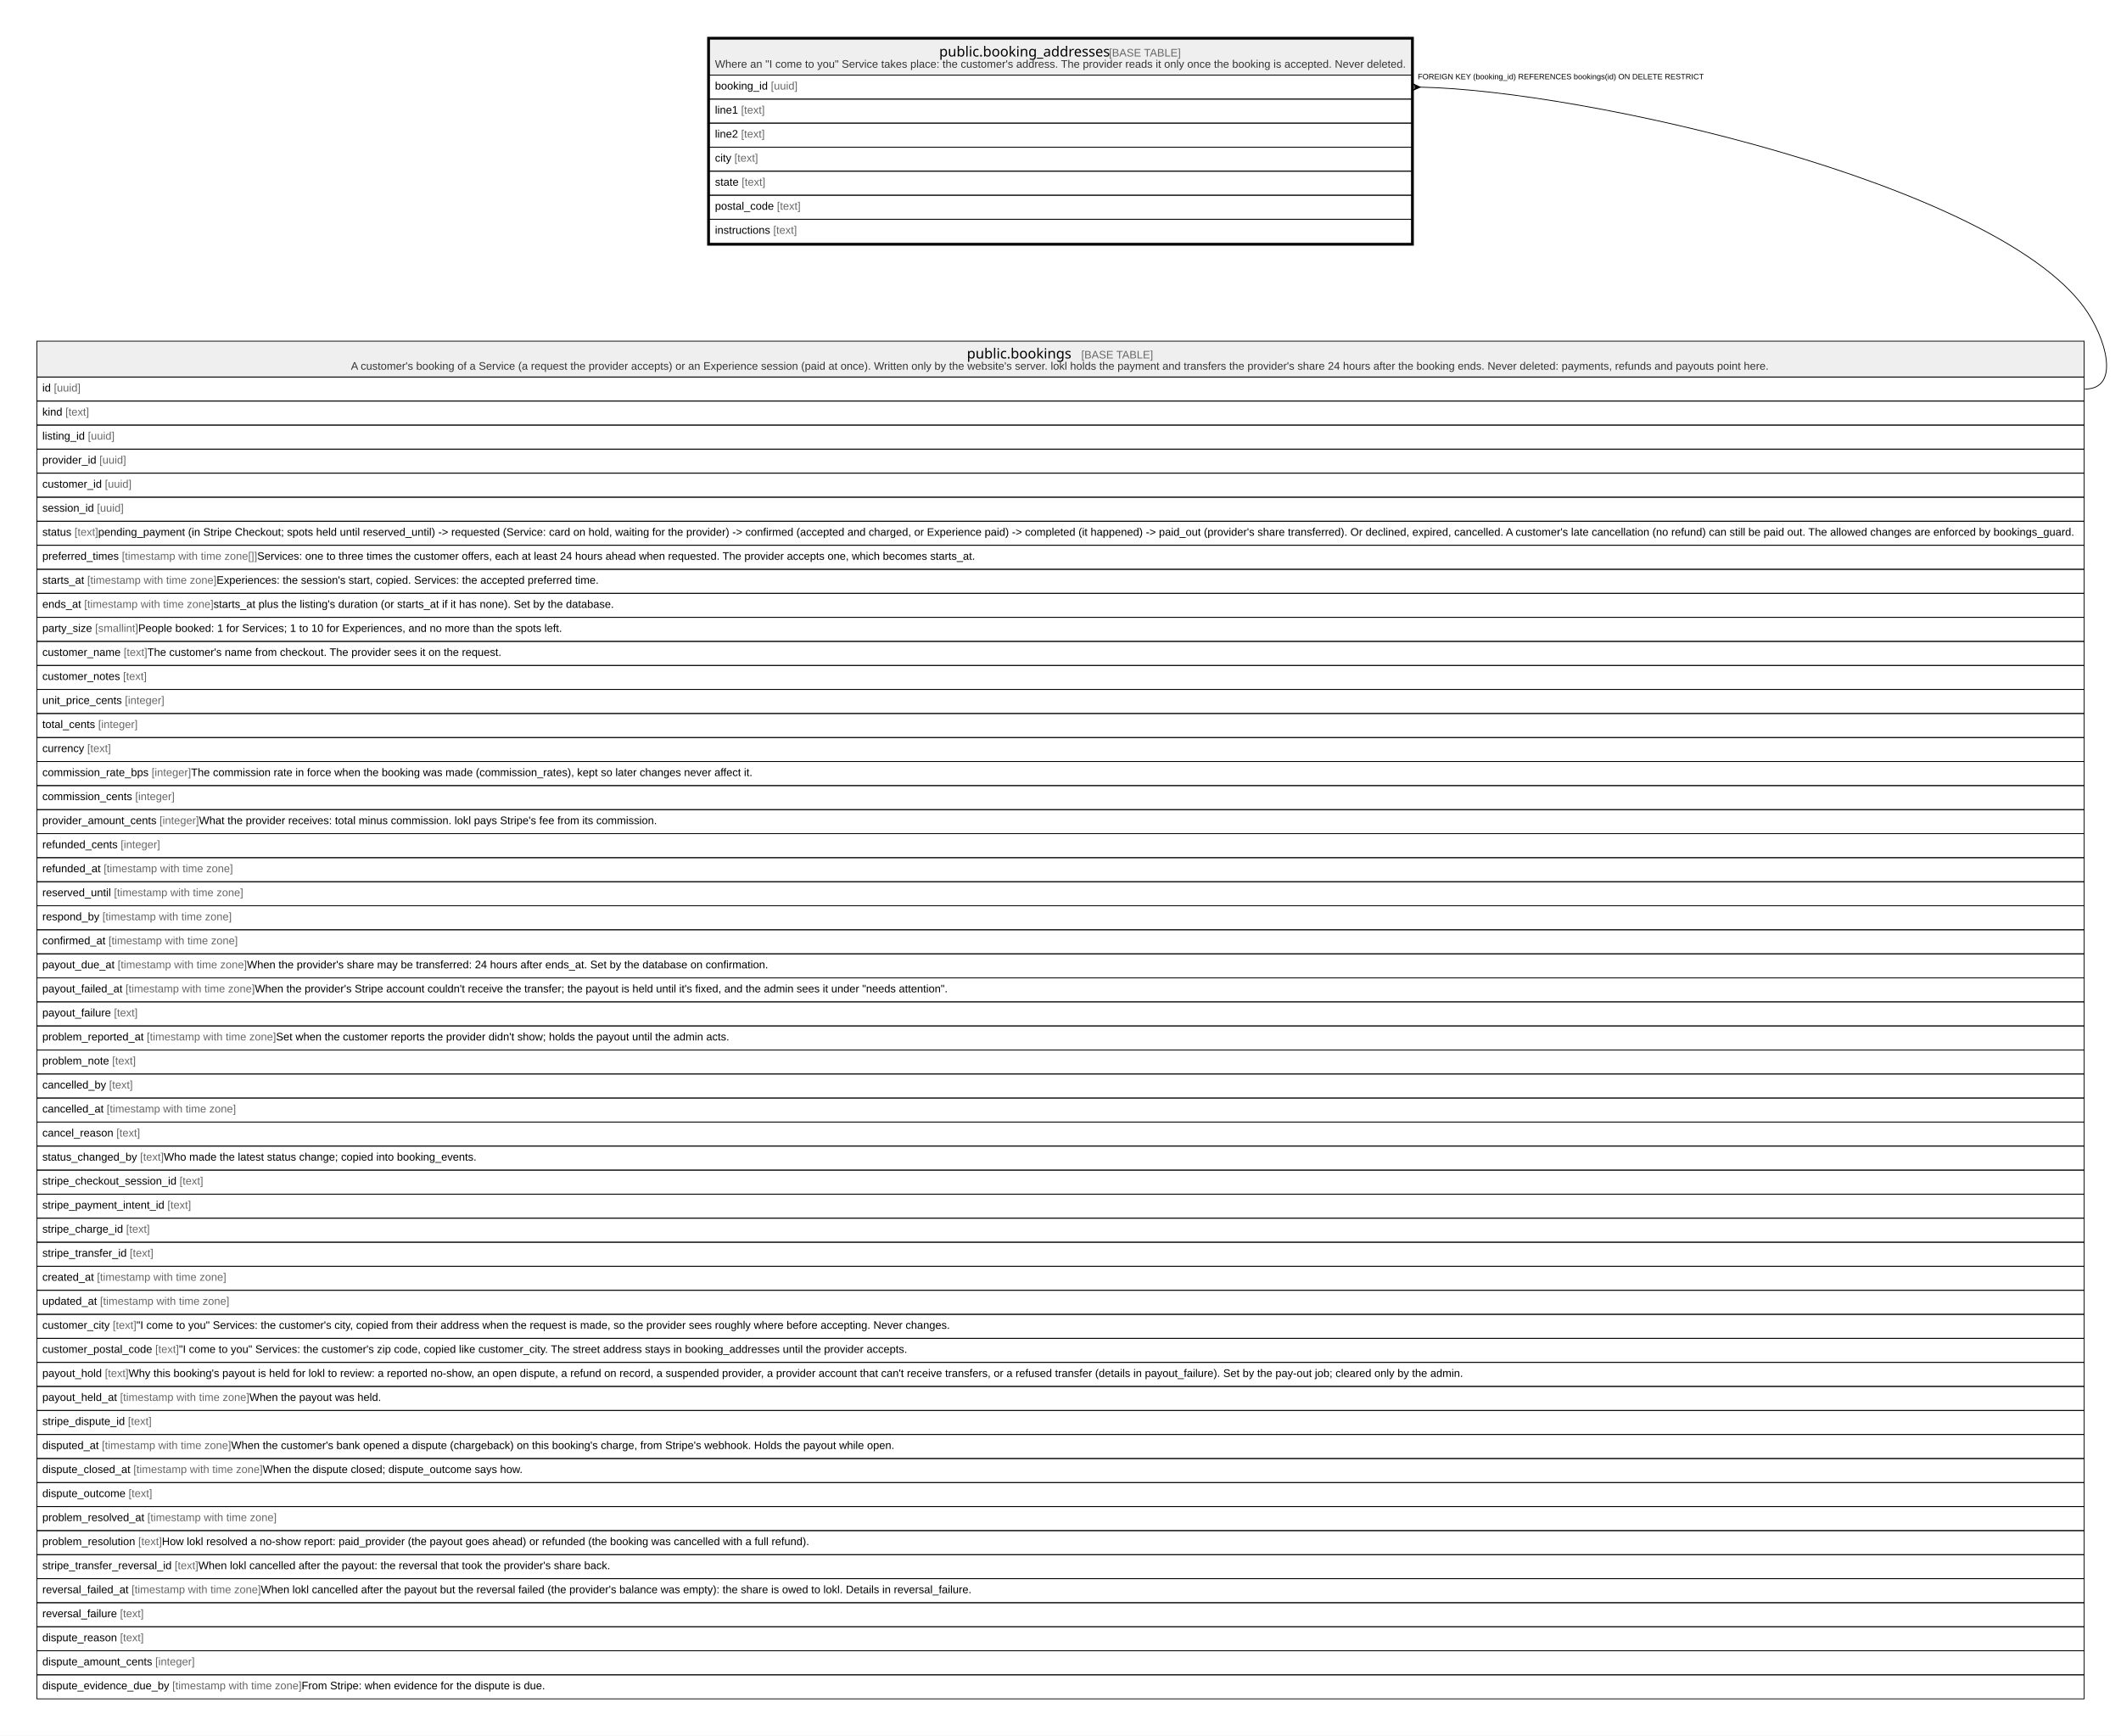
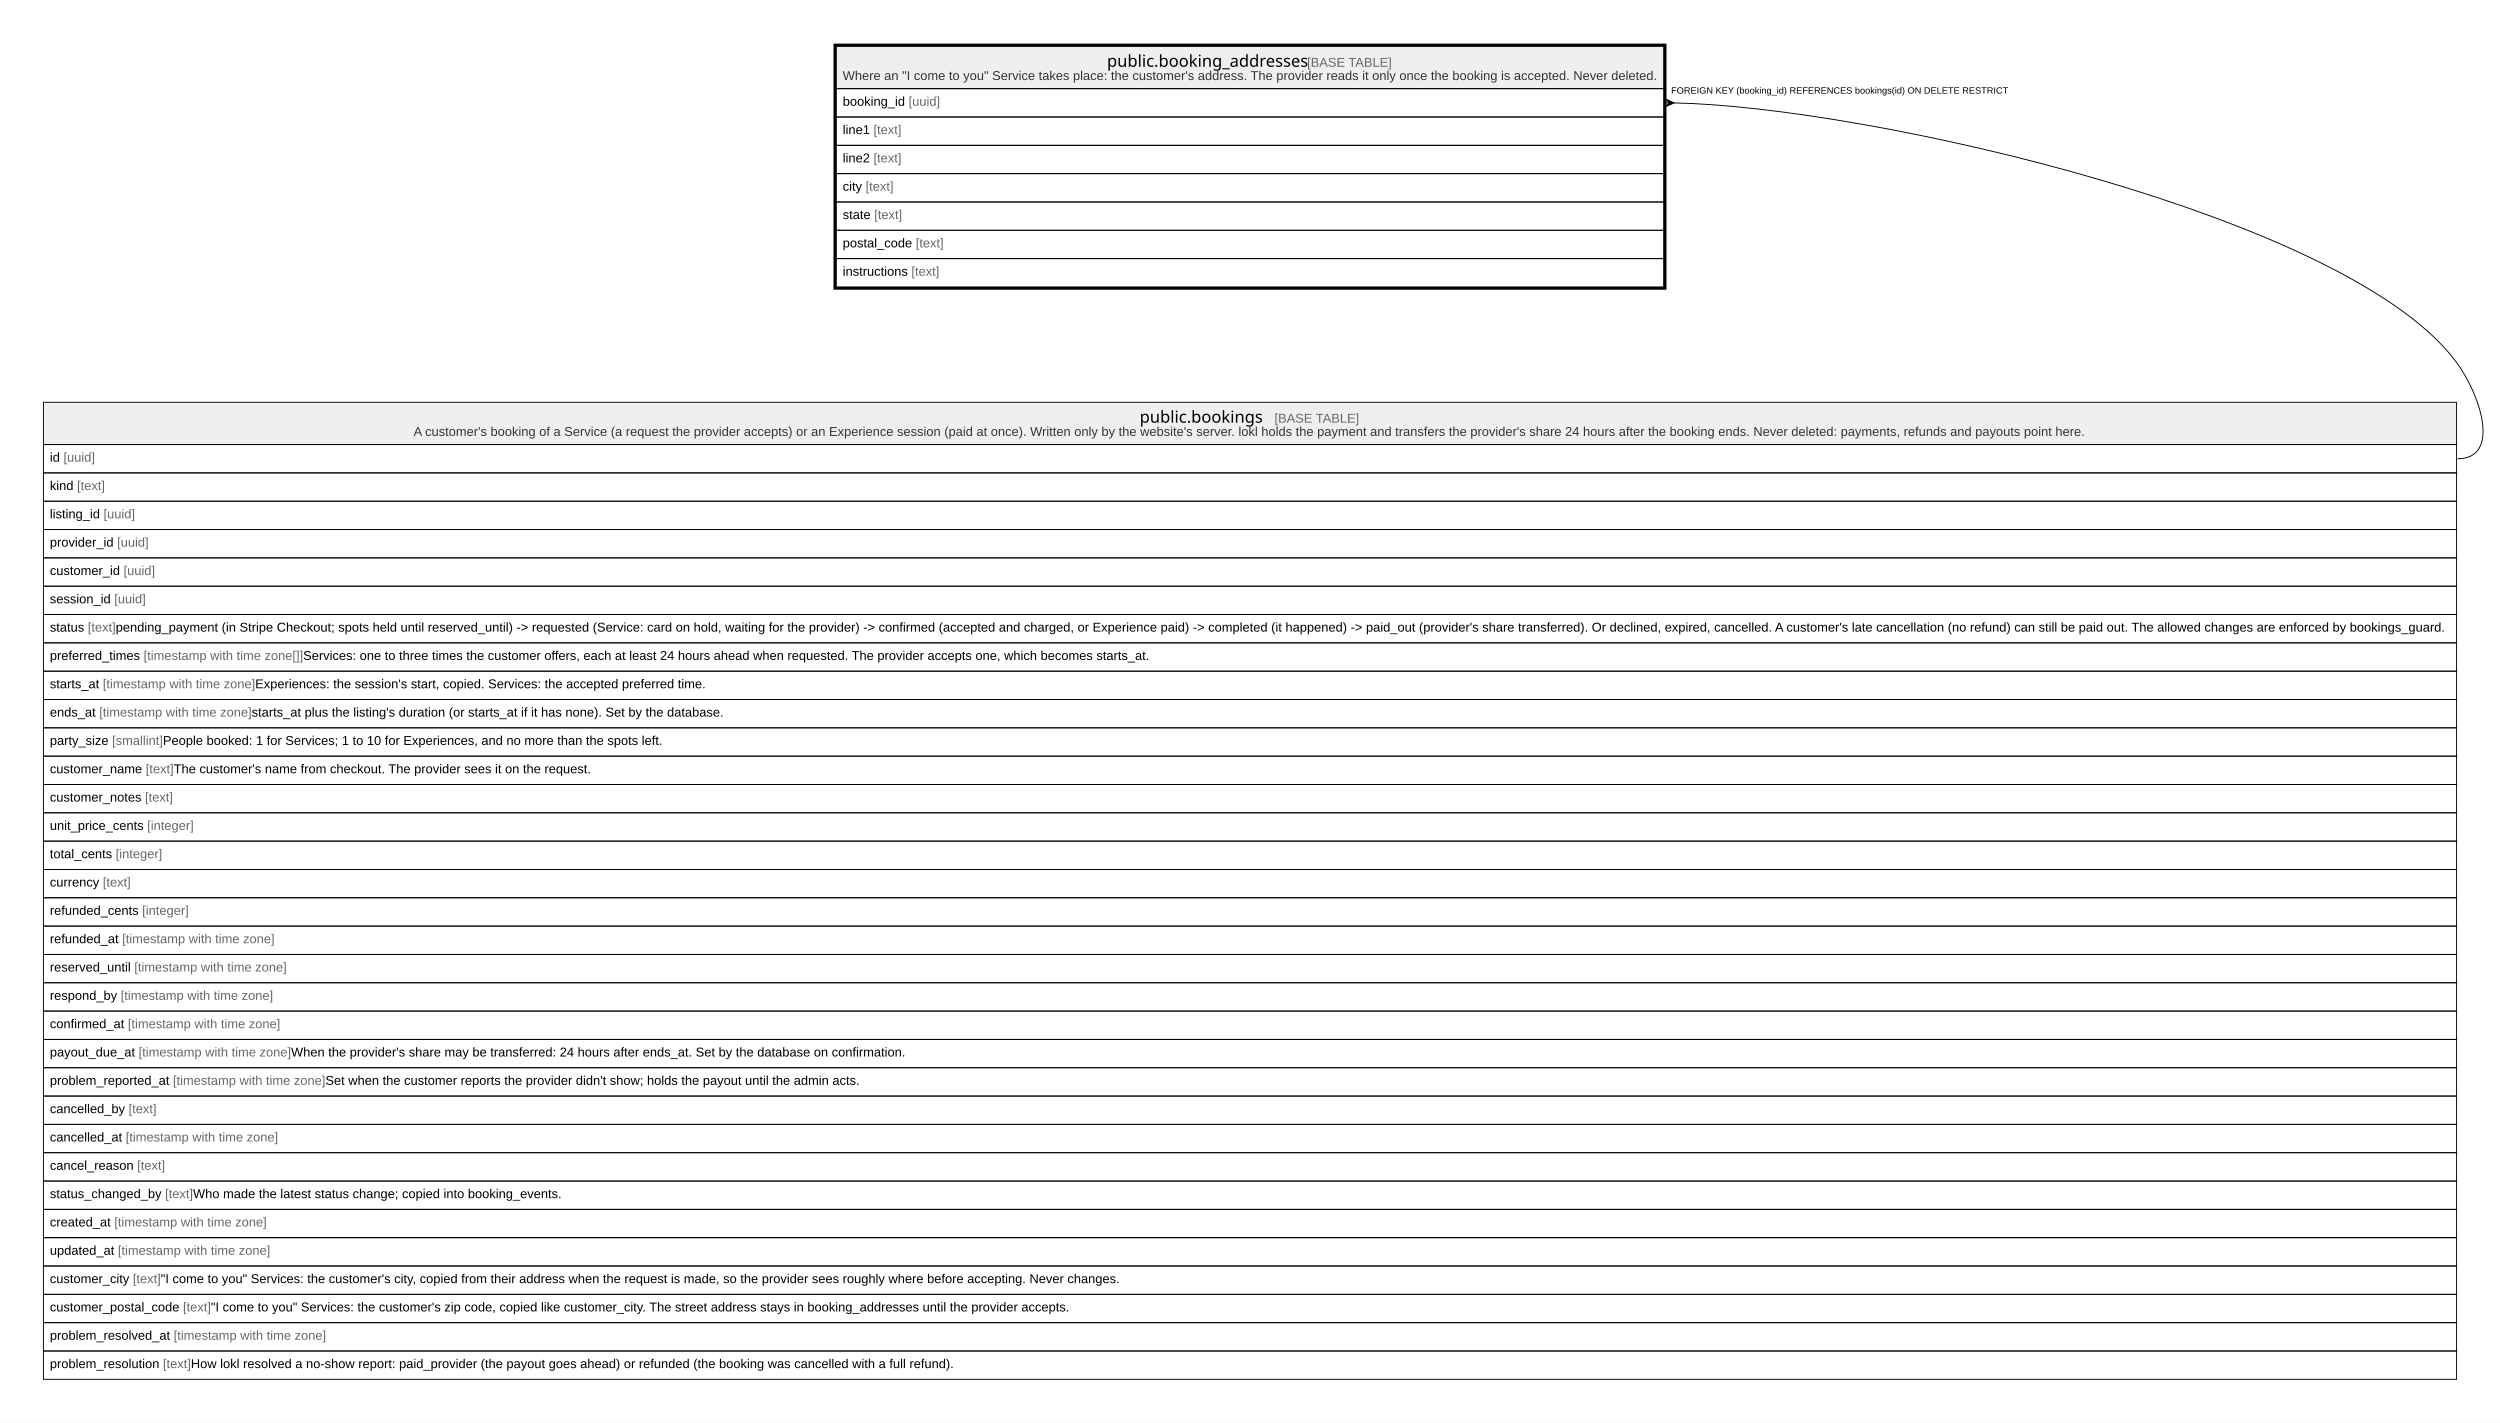
- <svg xmlns="http://www.w3.org/2000/svg" width="2718pt" height="2224pt" viewBox="0.00 0.00 2718.41 2224.40">
-   <g id="graph0" class="graph" transform="scale(1 1) rotate(0) translate(4 2220.4)">
-     <polygon fill="white" stroke="none" points="-4,4 -4,-2220.4 2714.41,-2220.4 2714.41,4 -4,4" />
+ <svg xmlns="http://www.w3.org/2000/svg" width="2718pt" height="1547pt" viewBox="0.00 0.00 2718.41 1546.80">
+   <g id="graph0" class="graph" transform="scale(1 1) rotate(0) translate(4 1542.8)">
+     <polygon fill="white" stroke="none" points="-4,4 -4,-1542.8 2714.41,-1542.8 2714.41,4 -4,4" />
    <g id="node1" class="node">
-       <polygon fill="#efefef" stroke="none" points="905.33,-2124.2 905.33,-2170.2 1805.07,-2170.2 1805.07,-2124.2 905.33,-2124.2" />
-       <polygon fill="none" stroke="black" points="905.33,-2124.2 905.33,-2170.2 1805.07,-2170.2 1805.07,-2124.2 905.33,-2124.2" />
-       <text text-anchor="start" x="1199.73" y="-2148" font-family="Arial Bold" font-size="18.00">public.booking_addresses</text>
-       <text text-anchor="start" x="1386.19" y="-2148" font-family="Arial" font-size="14.00">    </text>
-       <text text-anchor="start" x="1417.31" y="-2148" font-family="Arial" font-size="14.00" fill="#666666">[BASE TABLE]</text>
-       <text text-anchor="start" x="912.33" y="-2133.6" font-family="Arial" font-size="14.00" fill="#333333">Where an "I come to you" Service takes place: the customer's address. The provider reads it only once the booking is accepted. Never deleted.</text>
-       <polygon fill="none" stroke="black" points="905.33,-2093.4 905.33,-2124.2 1805.07,-2124.2 1805.07,-2093.4 905.33,-2093.4" />
-       <text text-anchor="start" x="912.33" y="-2105.6" font-family="Arial" font-size="14.00">booking_id </text>
-       <text text-anchor="start" x="983.95" y="-2105.6" font-family="Arial" font-size="14.00" fill="#666666">[uuid]</text>
-       <polygon fill="none" stroke="black" points="905.33,-2062.6 905.33,-2093.4 1805.07,-2093.4 1805.07,-2062.6 905.33,-2062.6" />
-       <text text-anchor="start" x="912.33" y="-2074.8" font-family="Arial" font-size="14.00">line1 </text>
-       <text text-anchor="start" x="945.8" y="-2074.8" font-family="Arial" font-size="14.00" fill="#666666">[text]</text>
-       <polygon fill="none" stroke="black" points="905.33,-2031.8 905.33,-2062.6 1805.07,-2062.6 1805.07,-2031.8 905.33,-2031.8" />
-       <text text-anchor="start" x="912.33" y="-2044" font-family="Arial" font-size="14.00">line2 </text>
-       <text text-anchor="start" x="945.8" y="-2044" font-family="Arial" font-size="14.00" fill="#666666">[text]</text>
-       <polygon fill="none" stroke="black" points="905.33,-2001 905.33,-2031.8 1805.07,-2031.8 1805.07,-2001 905.33,-2001" />
-       <text text-anchor="start" x="912.33" y="-2013.2" font-family="Arial" font-size="14.00">city </text>
-       <text text-anchor="start" x="937.22" y="-2013.2" font-family="Arial" font-size="14.00" fill="#666666">[text]</text>
-       <polygon fill="none" stroke="black" points="905.33,-1970.2 905.33,-2001 1805.07,-2001 1805.07,-1970.2 905.33,-1970.2" />
-       <text text-anchor="start" x="912.33" y="-1982.4" font-family="Arial" font-size="14.00">state </text>
-       <text text-anchor="start" x="946.58" y="-1982.4" font-family="Arial" font-size="14.00" fill="#666666">[text]</text>
-       <polygon fill="none" stroke="black" points="905.33,-1939.4 905.33,-1970.2 1805.07,-1970.2 1805.07,-1939.4 905.33,-1939.4" />
-       <text text-anchor="start" x="912.33" y="-1951.6" font-family="Arial" font-size="14.00">postal_code </text>
-       <text text-anchor="start" x="991.73" y="-1951.6" font-family="Arial" font-size="14.00" fill="#666666">[text]</text>
-       <polygon fill="none" stroke="black" points="905.33,-1908.6 905.33,-1939.4 1805.07,-1939.4 1805.07,-1908.6 905.33,-1908.6" />
-       <text text-anchor="start" x="912.33" y="-1920.8" font-family="Arial" font-size="14.00">instructions </text>
-       <text text-anchor="start" x="987.03" y="-1920.8" font-family="Arial" font-size="14.00" fill="#666666">[text]</text>
-       <polygon fill="none" stroke="black" stroke-width="3" points="903.83,-1907.1 903.83,-2171.7 1806.57,-2171.7 1806.57,-1907.1 903.83,-1907.1" />
+       <polygon fill="#efefef" stroke="none" points="905.33,-1446.6 905.33,-1492.6 1805.07,-1492.6 1805.07,-1446.6 905.33,-1446.6" />
+       <polygon fill="none" stroke="black" points="905.33,-1446.6 905.33,-1492.6 1805.07,-1492.6 1805.07,-1446.6 905.33,-1446.6" />
+       <text text-anchor="start" x="1199.73" y="-1470.4" font-family="Arial Bold" font-size="18.00">public.booking_addresses</text>
+       <text text-anchor="start" x="1386.19" y="-1470.4" font-family="Arial" font-size="14.00">    </text>
+       <text text-anchor="start" x="1417.31" y="-1470.4" font-family="Arial" font-size="14.00" fill="#666666">[BASE TABLE]</text>
+       <text text-anchor="start" x="912.33" y="-1456" font-family="Arial" font-size="14.00" fill="#333333">Where an "I come to you" Service takes place: the customer's address. The provider reads it only once the booking is accepted. Never deleted.</text>
+       <polygon fill="none" stroke="black" points="905.33,-1415.8 905.33,-1446.6 1805.07,-1446.6 1805.07,-1415.8 905.33,-1415.8" />
+       <text text-anchor="start" x="912.33" y="-1428" font-family="Arial" font-size="14.00">booking_id </text>
+       <text text-anchor="start" x="983.95" y="-1428" font-family="Arial" font-size="14.00" fill="#666666">[uuid]</text>
+       <polygon fill="none" stroke="black" points="905.33,-1385 905.33,-1415.8 1805.07,-1415.8 1805.07,-1385 905.33,-1385" />
+       <text text-anchor="start" x="912.33" y="-1397.2" font-family="Arial" font-size="14.00">line1 </text>
+       <text text-anchor="start" x="945.8" y="-1397.2" font-family="Arial" font-size="14.00" fill="#666666">[text]</text>
+       <polygon fill="none" stroke="black" points="905.33,-1354.2 905.33,-1385 1805.07,-1385 1805.07,-1354.2 905.33,-1354.2" />
+       <text text-anchor="start" x="912.33" y="-1366.4" font-family="Arial" font-size="14.00">line2 </text>
+       <text text-anchor="start" x="945.8" y="-1366.4" font-family="Arial" font-size="14.00" fill="#666666">[text]</text>
+       <polygon fill="none" stroke="black" points="905.33,-1323.4 905.33,-1354.2 1805.07,-1354.2 1805.07,-1323.4 905.33,-1323.4" />
+       <text text-anchor="start" x="912.33" y="-1335.6" font-family="Arial" font-size="14.00">city </text>
+       <text text-anchor="start" x="937.22" y="-1335.6" font-family="Arial" font-size="14.00" fill="#666666">[text]</text>
+       <polygon fill="none" stroke="black" points="905.33,-1292.6 905.33,-1323.4 1805.07,-1323.4 1805.07,-1292.6 905.33,-1292.6" />
+       <text text-anchor="start" x="912.33" y="-1304.8" font-family="Arial" font-size="14.00">state </text>
+       <text text-anchor="start" x="946.58" y="-1304.8" font-family="Arial" font-size="14.00" fill="#666666">[text]</text>
+       <polygon fill="none" stroke="black" points="905.33,-1261.8 905.33,-1292.6 1805.07,-1292.6 1805.07,-1261.8 905.33,-1261.8" />
+       <text text-anchor="start" x="912.33" y="-1274" font-family="Arial" font-size="14.00">postal_code </text>
+       <text text-anchor="start" x="991.73" y="-1274" font-family="Arial" font-size="14.00" fill="#666666">[text]</text>
+       <polygon fill="none" stroke="black" points="905.33,-1231 905.33,-1261.8 1805.07,-1261.8 1805.07,-1231 905.33,-1231" />
+       <text text-anchor="start" x="912.33" y="-1243.2" font-family="Arial" font-size="14.00">instructions </text>
+       <text text-anchor="start" x="987.03" y="-1243.2" font-family="Arial" font-size="14.00" fill="#666666">[text]</text>
+       <polygon fill="none" stroke="black" stroke-width="3" points="903.83,-1229.5 903.83,-1494.1 1806.57,-1494.1 1806.57,-1229.5 903.83,-1229.5" />
    </g>
    <g id="node2" class="node">
-       <polygon fill="#efefef" stroke="none" points="43.2,-1737.2 43.2,-1783.2 2667.21,-1783.2 2667.21,-1737.2 43.2,-1737.2" />
-       <polygon fill="none" stroke="black" points="43.2,-1737.2 43.2,-1783.2 2667.21,-1783.2 2667.21,-1737.2 43.2,-1737.2" />
-       <text text-anchor="start" x="1235.21" y="-1761" font-family="Arial Bold" font-size="18.00">public.bookings</text>
-       <text text-anchor="start" x="1350.71" y="-1761" font-family="Arial" font-size="14.00">    </text>
-       <text text-anchor="start" x="1381.83" y="-1761" font-family="Arial" font-size="14.00" fill="#666666">[BASE TABLE]</text>
-       <text text-anchor="start" x="445.76" y="-1746.6" font-family="Arial" font-size="14.00" fill="#333333">A customer's booking of a Service (a request the provider accepts) or an Experience session (paid at once). Written only by the website's server. lokl holds the payment and transfers the provider's share 24 hours after the booking ends. Never deleted: payments, refunds and payouts point here.</text>
-       <polygon fill="none" stroke="black" points="43.2,-1706.4 43.2,-1737.2 2667.21,-1737.2 2667.21,-1706.4 43.2,-1706.4" />
-       <text text-anchor="start" x="50.2" y="-1718.6" font-family="Arial" font-size="14.00">id </text>
-       <text text-anchor="start" x="64.99" y="-1718.6" font-family="Arial" font-size="14.00" fill="#666666">[uuid]</text>
-       <polygon fill="none" stroke="black" points="43.2,-1675.6 43.2,-1706.4 2667.21,-1706.4 2667.21,-1675.6 43.2,-1675.6" />
-       <text text-anchor="start" x="50.2" y="-1687.8" font-family="Arial" font-size="14.00">kind </text>
-       <text text-anchor="start" x="79.77" y="-1687.8" font-family="Arial" font-size="14.00" fill="#666666">[text]</text>
-       <polygon fill="none" stroke="black" points="43.2,-1644.8 43.2,-1675.6 2667.21,-1675.6 2667.21,-1644.8 43.2,-1644.8" />
-       <text text-anchor="start" x="50.2" y="-1657" font-family="Arial" font-size="14.00">listing_id </text>
-       <text text-anchor="start" x="108.57" y="-1657" font-family="Arial" font-size="14.00" fill="#666666">[uuid]</text>
-       <polygon fill="none" stroke="black" points="43.2,-1614 43.2,-1644.8 2667.21,-1644.8 2667.21,-1614 43.2,-1614" />
-       <text text-anchor="start" x="50.2" y="-1626.2" font-family="Arial" font-size="14.00">provider_id </text>
-       <text text-anchor="start" x="123.35" y="-1626.2" font-family="Arial" font-size="14.00" fill="#666666">[uuid]</text>
-       <polygon fill="none" stroke="black" points="43.2,-1583.2 43.2,-1614 2667.21,-1614 2667.21,-1583.2 43.2,-1583.2" />
-       <text text-anchor="start" x="50.2" y="-1595.4" font-family="Arial" font-size="14.00">customer_id </text>
-       <text text-anchor="start" x="130.34" y="-1595.4" font-family="Arial" font-size="14.00" fill="#666666">[uuid]</text>
-       <polygon fill="none" stroke="black" points="43.2,-1552.4 43.2,-1583.2 2667.21,-1583.2 2667.21,-1552.4 43.2,-1552.4" />
-       <text text-anchor="start" x="50.2" y="-1564.6" font-family="Arial" font-size="14.00">session_id </text>
-       <text text-anchor="start" x="120.24" y="-1564.6" font-family="Arial" font-size="14.00" fill="#666666">[uuid]</text>
-       <polygon fill="none" stroke="black" points="43.2,-1521.6 43.2,-1552.4 2667.21,-1552.4 2667.21,-1521.6 43.2,-1521.6" />
-       <text text-anchor="start" x="50.2" y="-1533.8" font-family="Arial" font-size="14.00">status </text>
-       <text text-anchor="start" x="91.44" y="-1533.8" font-family="Arial" font-size="14.00" fill="#666666">[text]</text>
-       <text text-anchor="start" x="121.79" y="-1533.8" font-family="Arial" font-size="14.00"> pending_payment (in Stripe Checkout; spots held until reserved_until) -&gt; requested (Service: card on hold, waiting for the provider) -&gt; confirmed (accepted and charged, or Experience paid) -&gt; completed (it happened) -&gt; paid_out (provider's share transferred). Or declined, expired, cancelled. A customer's late cancellation (no refund) can still be paid out. The allowed changes are enforced by bookings_guard.</text>
-       <polygon fill="none" stroke="black" points="43.2,-1490.8 43.2,-1521.6 2667.21,-1521.6 2667.21,-1490.8 43.2,-1490.8" />
-       <text text-anchor="start" x="50.2" y="-1503" font-family="Arial" font-size="14.00">preferred_times </text>
-       <text text-anchor="start" x="152.13" y="-1503" font-family="Arial" font-size="14.00" fill="#666666">[timestamp with time zone[]]</text>
-       <text text-anchor="start" x="325.63" y="-1503" font-family="Arial" font-size="14.00"> Services: one to three times the customer offers, each at least 24 hours ahead when requested. The provider accepts one, which becomes starts_at.</text>
-       <polygon fill="none" stroke="black" points="43.2,-1460 43.2,-1490.8 2667.21,-1490.8 2667.21,-1460 43.2,-1460" />
-       <text text-anchor="start" x="50.2" y="-1472.2" font-family="Arial" font-size="14.00">starts_at </text>
-       <text text-anchor="start" x="107.78" y="-1472.2" font-family="Arial" font-size="14.00" fill="#666666">[timestamp with time zone]</text>
-       <text text-anchor="start" x="273.5" y="-1472.2" font-family="Arial" font-size="14.00"> Experiences: the session's start, copied. Services: the accepted preferred time.</text>
-       <polygon fill="none" stroke="black" points="43.2,-1429.2 43.2,-1460 2667.21,-1460 2667.21,-1429.2 43.2,-1429.2" />
-       <text text-anchor="start" x="50.2" y="-1441.4" font-family="Arial" font-size="14.00">ends_at </text>
-       <text text-anchor="start" x="103.91" y="-1441.4" font-family="Arial" font-size="14.00" fill="#666666">[timestamp with time zone]</text>
-       <text text-anchor="start" x="269.63" y="-1441.4" font-family="Arial" font-size="14.00"> starts_at plus the listing's duration (or starts_at if it has none). Set by the database.</text>
-       <polygon fill="none" stroke="black" points="43.2,-1398.4 43.2,-1429.2 2667.21,-1429.2 2667.21,-1398.4 43.2,-1398.4" />
-       <text text-anchor="start" x="50.2" y="-1410.6" font-family="Arial" font-size="14.00">party_size </text>
-       <text text-anchor="start" x="117.9" y="-1410.6" font-family="Arial" font-size="14.00" fill="#666666">[smallint]</text>
-       <text text-anchor="start" x="173.13" y="-1410.6" font-family="Arial" font-size="14.00"> People booked: 1 for Services; 1 to 10 for Experiences, and no more than the spots left.</text>
-       <polygon fill="none" stroke="black" points="43.2,-1367.6 43.2,-1398.4 2667.21,-1398.4 2667.21,-1367.6 43.2,-1367.6" />
-       <text text-anchor="start" x="50.2" y="-1379.8" font-family="Arial" font-size="14.00">customer_name </text>
-       <text text-anchor="start" x="154.47" y="-1379.8" font-family="Arial" font-size="14.00" fill="#666666">[text]</text>
-       <text text-anchor="start" x="184.81" y="-1379.8" font-family="Arial" font-size="14.00"> The customer's name from checkout. The provider sees it on the request.</text>
-       <polygon fill="none" stroke="black" points="43.2,-1336.8 43.2,-1367.6 2667.21,-1367.6 2667.21,-1336.8 43.2,-1336.8" />
-       <text text-anchor="start" x="50.2" y="-1349" font-family="Arial" font-size="14.00">customer_notes </text>
-       <text text-anchor="start" x="153.7" y="-1349" font-family="Arial" font-size="14.00" fill="#666666">[text]</text>
-       <polygon fill="none" stroke="black" points="43.2,-1306 43.2,-1336.8 2667.21,-1336.8 2667.21,-1306 43.2,-1306" />
-       <text text-anchor="start" x="50.2" y="-1318.2" font-family="Arial" font-size="14.00">unit_price_cents </text>
-       <text text-anchor="start" x="156.04" y="-1318.2" font-family="Arial" font-size="14.00" fill="#666666">[integer]</text>
-       <polygon fill="none" stroke="black" points="43.2,-1275.2 43.2,-1306 2667.21,-1306 2667.21,-1275.2 43.2,-1275.2" />
-       <text text-anchor="start" x="50.2" y="-1287.4" font-family="Arial" font-size="14.00">total_cents </text>
-       <text text-anchor="start" x="121.8" y="-1287.4" font-family="Arial" font-size="14.00" fill="#666666">[integer]</text>
-       <polygon fill="none" stroke="black" points="43.2,-1244.4 43.2,-1275.2 2667.21,-1275.2 2667.21,-1244.4 43.2,-1244.4" />
-       <text text-anchor="start" x="50.2" y="-1256.6" font-family="Arial" font-size="14.00">currency </text>
-       <text text-anchor="start" x="107.77" y="-1256.6" font-family="Arial" font-size="14.00" fill="#666666">[text]</text>
-       <polygon fill="none" stroke="black" points="43.2,-1213.6 43.2,-1244.4 2667.21,-1244.4 2667.21,-1213.6 43.2,-1213.6" />
-       <text text-anchor="start" x="50.2" y="-1225.8" font-family="Arial" font-size="14.00">commission_rate_bps </text>
-       <text text-anchor="start" x="190.26" y="-1225.8" font-family="Arial" font-size="14.00" fill="#666666">[integer]</text>
-       <text text-anchor="start" x="240.85" y="-1225.8" font-family="Arial" font-size="14.00"> The commission rate in force when the booking was made (commission_rates), kept so later changes never affect it.</text>
-       <polygon fill="none" stroke="black" points="43.2,-1182.8 43.2,-1213.6 2667.21,-1213.6 2667.21,-1182.8 43.2,-1182.8" />
-       <text text-anchor="start" x="50.2" y="-1195" font-family="Arial" font-size="14.00">commission_cents </text>
-       <text text-anchor="start" x="169.24" y="-1195" font-family="Arial" font-size="14.00" fill="#666666">[integer]</text>
-       <polygon fill="none" stroke="black" points="43.2,-1152 43.2,-1182.8 2667.21,-1182.8 2667.21,-1152 43.2,-1152" />
-       <text text-anchor="start" x="50.2" y="-1164.2" font-family="Arial" font-size="14.00">provider_amount_cents </text>
-       <text text-anchor="start" x="200.4" y="-1164.2" font-family="Arial" font-size="14.00" fill="#666666">[integer]</text>
-       <text text-anchor="start" x="250.99" y="-1164.2" font-family="Arial" font-size="14.00"> What the provider receives: total minus commission. lokl pays Stripe's fee from its commission.</text>
-       <polygon fill="none" stroke="black" points="43.2,-1121.2 43.2,-1152 2667.21,-1152 2667.21,-1121.2 43.2,-1121.2" />
-       <text text-anchor="start" x="50.2" y="-1133.4" font-family="Arial" font-size="14.00">refunded_cents </text>
-       <text text-anchor="start" x="150.61" y="-1133.4" font-family="Arial" font-size="14.00" fill="#666666">[integer]</text>
-       <polygon fill="none" stroke="black" points="43.2,-1090.4 43.2,-1121.2 2667.21,-1121.2 2667.21,-1090.4 43.2,-1090.4" />
-       <text text-anchor="start" x="50.2" y="-1102.6" font-family="Arial" font-size="14.00">refunded_at </text>
-       <text text-anchor="start" x="128.82" y="-1102.6" font-family="Arial" font-size="14.00" fill="#666666">[timestamp with time zone]</text>
-       <polygon fill="none" stroke="black" points="43.2,-1059.6 43.2,-1090.4 2667.21,-1090.4 2667.21,-1059.6 43.2,-1059.6" />
-       <text text-anchor="start" x="50.2" y="-1071.8" font-family="Arial" font-size="14.00">reserved_until </text>
-       <text text-anchor="start" x="142.03" y="-1071.8" font-family="Arial" font-size="14.00" fill="#666666">[timestamp with time zone]</text>
+       <polygon fill="#efefef" stroke="none" points="43.2,-1059.6 43.2,-1105.6 2667.21,-1105.6 2667.21,-1059.6 43.2,-1059.6" />
+       <polygon fill="none" stroke="black" points="43.2,-1059.6 43.2,-1105.6 2667.21,-1105.6 2667.21,-1059.6 43.2,-1059.6" />
+       <text text-anchor="start" x="1235.21" y="-1083.4" font-family="Arial Bold" font-size="18.00">public.bookings</text>
+       <text text-anchor="start" x="1350.71" y="-1083.4" font-family="Arial" font-size="14.00">    </text>
+       <text text-anchor="start" x="1381.83" y="-1083.4" font-family="Arial" font-size="14.00" fill="#666666">[BASE TABLE]</text>
+       <text text-anchor="start" x="445.76" y="-1069" font-family="Arial" font-size="14.00" fill="#333333">A customer's booking of a Service (a request the provider accepts) or an Experience session (paid at once). Written only by the website's server. lokl holds the payment and transfers the provider's share 24 hours after the booking ends. Never deleted: payments, refunds and payouts point here.</text>
      <polygon fill="none" stroke="black" points="43.2,-1028.8 43.2,-1059.6 2667.21,-1059.6 2667.21,-1028.8 43.2,-1028.8" />
-       <text text-anchor="start" x="50.2" y="-1041" font-family="Arial" font-size="14.00">respond_by </text>
-       <text text-anchor="start" x="127.25" y="-1041" font-family="Arial" font-size="14.00" fill="#666666">[timestamp with time zone]</text>
+       <text text-anchor="start" x="50.2" y="-1041" font-family="Arial" font-size="14.00">id </text>
+       <text text-anchor="start" x="64.99" y="-1041" font-family="Arial" font-size="14.00" fill="#666666">[uuid]</text>
      <polygon fill="none" stroke="black" points="43.2,-998 43.2,-1028.8 2667.21,-1028.8 2667.21,-998 43.2,-998" />
-       <text text-anchor="start" x="50.2" y="-1010.2" font-family="Arial" font-size="14.00">confirmed_at </text>
-       <text text-anchor="start" x="135.02" y="-1010.2" font-family="Arial" font-size="14.00" fill="#666666">[timestamp with time zone]</text>
+       <text text-anchor="start" x="50.2" y="-1010.2" font-family="Arial" font-size="14.00">kind </text>
+       <text text-anchor="start" x="79.77" y="-1010.2" font-family="Arial" font-size="14.00" fill="#666666">[text]</text>
      <polygon fill="none" stroke="black" points="43.2,-967.2 43.2,-998 2667.21,-998 2667.21,-967.2 43.2,-967.2" />
-       <text text-anchor="start" x="50.2" y="-979.4" font-family="Arial" font-size="14.00">payout_due_at </text>
-       <text text-anchor="start" x="146.73" y="-979.4" font-family="Arial" font-size="14.00" fill="#666666">[timestamp with time zone]</text>
-       <text text-anchor="start" x="312.45" y="-979.4" font-family="Arial" font-size="14.00"> When the provider's share may be transferred: 24 hours after ends_at. Set by the database on confirmation.</text>
+       <text text-anchor="start" x="50.2" y="-979.4" font-family="Arial" font-size="14.00">listing_id </text>
+       <text text-anchor="start" x="108.57" y="-979.4" font-family="Arial" font-size="14.00" fill="#666666">[uuid]</text>
      <polygon fill="none" stroke="black" points="43.2,-936.4 43.2,-967.2 2667.21,-967.2 2667.21,-936.4 43.2,-936.4" />
-       <text text-anchor="start" x="50.2" y="-948.6" font-family="Arial" font-size="14.00">payout_failed_at </text>
-       <text text-anchor="start" x="156.84" y="-948.6" font-family="Arial" font-size="14.00" fill="#666666">[timestamp with time zone]</text>
-       <text text-anchor="start" x="322.56" y="-948.6" font-family="Arial" font-size="14.00"> When the provider's Stripe account couldn't receive the transfer; the payout is held until it's fixed, and the admin sees it under "needs attention".</text>
+       <text text-anchor="start" x="50.2" y="-948.6" font-family="Arial" font-size="14.00">provider_id </text>
+       <text text-anchor="start" x="123.35" y="-948.6" font-family="Arial" font-size="14.00" fill="#666666">[uuid]</text>
      <polygon fill="none" stroke="black" points="43.2,-905.6 43.2,-936.4 2667.21,-936.4 2667.21,-905.6 43.2,-905.6" />
-       <text text-anchor="start" x="50.2" y="-917.8" font-family="Arial" font-size="14.00">payout_failure </text>
-       <text text-anchor="start" x="142.04" y="-917.8" font-family="Arial" font-size="14.00" fill="#666666">[text]</text>
+       <text text-anchor="start" x="50.2" y="-917.8" font-family="Arial" font-size="14.00">customer_id </text>
+       <text text-anchor="start" x="130.34" y="-917.8" font-family="Arial" font-size="14.00" fill="#666666">[uuid]</text>
      <polygon fill="none" stroke="black" points="43.2,-874.8 43.2,-905.6 2667.21,-905.6 2667.21,-874.8 43.2,-874.8" />
-       <text text-anchor="start" x="50.2" y="-887" font-family="Arial" font-size="14.00">problem_reported_at </text>
-       <text text-anchor="start" x="184.06" y="-887" font-family="Arial" font-size="14.00" fill="#666666">[timestamp with time zone]</text>
-       <text text-anchor="start" x="349.78" y="-887" font-family="Arial" font-size="14.00"> Set when the customer reports the provider didn't show; holds the payout until the admin acts.</text>
+       <text text-anchor="start" x="50.2" y="-887" font-family="Arial" font-size="14.00">session_id </text>
+       <text text-anchor="start" x="120.24" y="-887" font-family="Arial" font-size="14.00" fill="#666666">[uuid]</text>
      <polygon fill="none" stroke="black" points="43.2,-844 43.2,-874.8 2667.21,-874.8 2667.21,-844 43.2,-844" />
-       <text text-anchor="start" x="50.2" y="-856.2" font-family="Arial" font-size="14.00">problem_note </text>
-       <text text-anchor="start" x="139.7" y="-856.2" font-family="Arial" font-size="14.00" fill="#666666">[text]</text>
+       <text text-anchor="start" x="50.2" y="-856.2" font-family="Arial" font-size="14.00">status </text>
+       <text text-anchor="start" x="91.44" y="-856.2" font-family="Arial" font-size="14.00" fill="#666666">[text]</text>
+       <text text-anchor="start" x="121.79" y="-856.2" font-family="Arial" font-size="14.00"> pending_payment (in Stripe Checkout; spots held until reserved_until) -&gt; requested (Service: card on hold, waiting for the provider) -&gt; confirmed (accepted and charged, or Experience paid) -&gt; completed (it happened) -&gt; paid_out (provider's share transferred). Or declined, expired, cancelled. A customer's late cancellation (no refund) can still be paid out. The allowed changes are enforced by bookings_guard.</text>
      <polygon fill="none" stroke="black" points="43.2,-813.2 43.2,-844 2667.21,-844 2667.21,-813.2 43.2,-813.2" />
-       <text text-anchor="start" x="50.2" y="-825.4" font-family="Arial" font-size="14.00">cancelled_by </text>
-       <text text-anchor="start" x="135.81" y="-825.4" font-family="Arial" font-size="14.00" fill="#666666">[text]</text>
+       <text text-anchor="start" x="50.2" y="-825.4" font-family="Arial" font-size="14.00">preferred_times </text>
+       <text text-anchor="start" x="152.13" y="-825.4" font-family="Arial" font-size="14.00" fill="#666666">[timestamp with time zone[]]</text>
+       <text text-anchor="start" x="325.63" y="-825.4" font-family="Arial" font-size="14.00"> Services: one to three times the customer offers, each at least 24 hours ahead when requested. The provider accepts one, which becomes starts_at.</text>
      <polygon fill="none" stroke="black" points="43.2,-782.4 43.2,-813.2 2667.21,-813.2 2667.21,-782.4 43.2,-782.4" />
-       <text text-anchor="start" x="50.2" y="-794.6" font-family="Arial" font-size="14.00">cancelled_at </text>
-       <text text-anchor="start" x="132.7" y="-794.6" font-family="Arial" font-size="14.00" fill="#666666">[timestamp with time zone]</text>
+       <text text-anchor="start" x="50.2" y="-794.6" font-family="Arial" font-size="14.00">starts_at </text>
+       <text text-anchor="start" x="107.78" y="-794.6" font-family="Arial" font-size="14.00" fill="#666666">[timestamp with time zone]</text>
+       <text text-anchor="start" x="273.5" y="-794.6" font-family="Arial" font-size="14.00"> Experiences: the session's start, copied. Services: the accepted preferred time.</text>
      <polygon fill="none" stroke="black" points="43.2,-751.6 43.2,-782.4 2667.21,-782.4 2667.21,-751.6 43.2,-751.6" />
-       <text text-anchor="start" x="50.2" y="-763.8" font-family="Arial" font-size="14.00">cancel_reason </text>
-       <text text-anchor="start" x="145.15" y="-763.8" font-family="Arial" font-size="14.00" fill="#666666">[text]</text>
+       <text text-anchor="start" x="50.2" y="-763.8" font-family="Arial" font-size="14.00">ends_at </text>
+       <text text-anchor="start" x="103.91" y="-763.8" font-family="Arial" font-size="14.00" fill="#666666">[timestamp with time zone]</text>
+       <text text-anchor="start" x="269.63" y="-763.8" font-family="Arial" font-size="14.00"> starts_at plus the listing's duration (or starts_at if it has none). Set by the database.</text>
      <polygon fill="none" stroke="black" points="43.2,-720.8 43.2,-751.6 2667.21,-751.6 2667.21,-720.8 43.2,-720.8" />
-       <text text-anchor="start" x="50.2" y="-733" font-family="Arial" font-size="14.00">status_changed_by </text>
-       <text text-anchor="start" x="175.52" y="-733" font-family="Arial" font-size="14.00" fill="#666666">[text]</text>
-       <text text-anchor="start" x="205.86" y="-733" font-family="Arial" font-size="14.00"> Who made the latest status change; copied into booking_events.</text>
+       <text text-anchor="start" x="50.2" y="-733" font-family="Arial" font-size="14.00">party_size </text>
+       <text text-anchor="start" x="117.9" y="-733" font-family="Arial" font-size="14.00" fill="#666666">[smallint]</text>
+       <text text-anchor="start" x="173.13" y="-733" font-family="Arial" font-size="14.00"> People booked: 1 for Services; 1 to 10 for Experiences, and no more than the spots left.</text>
      <polygon fill="none" stroke="black" points="43.2,-690 43.2,-720.8 2667.21,-720.8 2667.21,-690 43.2,-690" />
-       <text text-anchor="start" x="50.2" y="-702.2" font-family="Arial" font-size="14.00">stripe_checkout_session_id </text>
-       <text text-anchor="start" x="226.08" y="-702.2" font-family="Arial" font-size="14.00" fill="#666666">[text]</text>
+       <text text-anchor="start" x="50.2" y="-702.2" font-family="Arial" font-size="14.00">customer_name </text>
+       <text text-anchor="start" x="154.47" y="-702.2" font-family="Arial" font-size="14.00" fill="#666666">[text]</text>
+       <text text-anchor="start" x="184.81" y="-702.2" font-family="Arial" font-size="14.00"> The customer's name from checkout. The provider sees it on the request.</text>
      <polygon fill="none" stroke="black" points="43.2,-659.2 43.2,-690 2667.21,-690 2667.21,-659.2 43.2,-659.2" />
-       <text text-anchor="start" x="50.2" y="-671.4" font-family="Arial" font-size="14.00">stripe_payment_intent_id </text>
-       <text text-anchor="start" x="210.52" y="-671.4" font-family="Arial" font-size="14.00" fill="#666666">[text]</text>
+       <text text-anchor="start" x="50.2" y="-671.4" font-family="Arial" font-size="14.00">customer_notes </text>
+       <text text-anchor="start" x="153.7" y="-671.4" font-family="Arial" font-size="14.00" fill="#666666">[text]</text>
      <polygon fill="none" stroke="black" points="43.2,-628.4 43.2,-659.2 2667.21,-659.2 2667.21,-628.4 43.2,-628.4" />
-       <text text-anchor="start" x="50.2" y="-640.6" font-family="Arial" font-size="14.00">stripe_charge_id </text>
-       <text text-anchor="start" x="157.6" y="-640.6" font-family="Arial" font-size="14.00" fill="#666666">[text]</text>
+       <text text-anchor="start" x="50.2" y="-640.6" font-family="Arial" font-size="14.00">unit_price_cents </text>
+       <text text-anchor="start" x="156.04" y="-640.6" font-family="Arial" font-size="14.00" fill="#666666">[integer]</text>
      <polygon fill="none" stroke="black" points="43.2,-597.6 43.2,-628.4 2667.21,-628.4 2667.21,-597.6 43.2,-597.6" />
-       <text text-anchor="start" x="50.2" y="-609.8" font-family="Arial" font-size="14.00">stripe_transfer_id </text>
-       <text text-anchor="start" x="162.25" y="-609.8" font-family="Arial" font-size="14.00" fill="#666666">[text]</text>
+       <text text-anchor="start" x="50.2" y="-609.8" font-family="Arial" font-size="14.00">total_cents </text>
+       <text text-anchor="start" x="121.8" y="-609.8" font-family="Arial" font-size="14.00" fill="#666666">[integer]</text>
      <polygon fill="none" stroke="black" points="43.2,-566.8 43.2,-597.6 2667.21,-597.6 2667.21,-566.8 43.2,-566.8" />
-       <text text-anchor="start" x="50.2" y="-579" font-family="Arial" font-size="14.00">created_at </text>
-       <text text-anchor="start" x="120.25" y="-579" font-family="Arial" font-size="14.00" fill="#666666">[timestamp with time zone]</text>
+       <text text-anchor="start" x="50.2" y="-579" font-family="Arial" font-size="14.00">currency </text>
+       <text text-anchor="start" x="107.77" y="-579" font-family="Arial" font-size="14.00" fill="#666666">[text]</text>
      <polygon fill="none" stroke="black" points="43.2,-536 43.2,-566.8 2667.21,-566.8 2667.21,-536 43.2,-536" />
-       <text text-anchor="start" x="50.2" y="-548.2" font-family="Arial" font-size="14.00">updated_at </text>
-       <text text-anchor="start" x="124.16" y="-548.2" font-family="Arial" font-size="14.00" fill="#666666">[timestamp with time zone]</text>
+       <text text-anchor="start" x="50.2" y="-548.2" font-family="Arial" font-size="14.00">refunded_cents </text>
+       <text text-anchor="start" x="150.61" y="-548.2" font-family="Arial" font-size="14.00" fill="#666666">[integer]</text>
      <polygon fill="none" stroke="black" points="43.2,-505.2 43.2,-536 2667.21,-536 2667.21,-505.2 43.2,-505.2" />
-       <text text-anchor="start" x="50.2" y="-517.4" font-family="Arial" font-size="14.00">customer_city </text>
-       <text text-anchor="start" x="140.45" y="-517.4" font-family="Arial" font-size="14.00" fill="#666666">[text]</text>
-       <text text-anchor="start" x="170.79" y="-517.4" font-family="Arial" font-size="14.00"> "I come to you" Services: the customer's city, copied from their address when the request is made, so the provider sees roughly where before accepting. Never changes.</text>
+       <text text-anchor="start" x="50.2" y="-517.4" font-family="Arial" font-size="14.00">refunded_at </text>
+       <text text-anchor="start" x="128.82" y="-517.4" font-family="Arial" font-size="14.00" fill="#666666">[timestamp with time zone]</text>
      <polygon fill="none" stroke="black" points="43.2,-474.4 43.2,-505.2 2667.21,-505.2 2667.21,-474.4 43.2,-474.4" />
-       <text text-anchor="start" x="50.2" y="-486.6" font-family="Arial" font-size="14.00">customer_postal_code </text>
-       <text text-anchor="start" x="194.95" y="-486.6" font-family="Arial" font-size="14.00" fill="#666666">[text]</text>
-       <text text-anchor="start" x="225.3" y="-486.6" font-family="Arial" font-size="14.00"> "I come to you" Services: the customer's zip code, copied like customer_city. The street address stays in booking_addresses until the provider accepts.</text>
+       <text text-anchor="start" x="50.2" y="-486.6" font-family="Arial" font-size="14.00">reserved_until </text>
+       <text text-anchor="start" x="142.03" y="-486.6" font-family="Arial" font-size="14.00" fill="#666666">[timestamp with time zone]</text>
      <polygon fill="none" stroke="black" points="43.2,-443.6 43.2,-474.4 2667.21,-474.4 2667.21,-443.6 43.2,-443.6" />
-       <text text-anchor="start" x="50.2" y="-455.8" font-family="Arial" font-size="14.00">payout_hold </text>
-       <text text-anchor="start" x="130.38" y="-455.8" font-family="Arial" font-size="14.00" fill="#666666">[text]</text>
-       <text text-anchor="start" x="160.72" y="-455.8" font-family="Arial" font-size="14.00"> Why this booking's payout is held for lokl to review: a reported no-show, an open dispute, a refund on record, a suspended provider, a provider account that can't receive transfers, or a refused transfer (details in payout_failure). Set by the pay-out job; cleared only by the admin.</text>
+       <text text-anchor="start" x="50.2" y="-455.8" font-family="Arial" font-size="14.00">respond_by </text>
+       <text text-anchor="start" x="127.25" y="-455.8" font-family="Arial" font-size="14.00" fill="#666666">[timestamp with time zone]</text>
      <polygon fill="none" stroke="black" points="43.2,-412.8 43.2,-443.6 2667.21,-443.6 2667.21,-412.8 43.2,-412.8" />
-       <text text-anchor="start" x="50.2" y="-425" font-family="Arial" font-size="14.00">payout_held_at </text>
-       <text text-anchor="start" x="149.84" y="-425" font-family="Arial" font-size="14.00" fill="#666666">[timestamp with time zone]</text>
-       <text text-anchor="start" x="315.56" y="-425" font-family="Arial" font-size="14.00"> When the payout was held.</text>
+       <text text-anchor="start" x="50.2" y="-425" font-family="Arial" font-size="14.00">confirmed_at </text>
+       <text text-anchor="start" x="135.02" y="-425" font-family="Arial" font-size="14.00" fill="#666666">[timestamp with time zone]</text>
      <polygon fill="none" stroke="black" points="43.2,-382 43.2,-412.8 2667.21,-412.8 2667.21,-382 43.2,-382" />
-       <text text-anchor="start" x="50.2" y="-394.2" font-family="Arial" font-size="14.00">stripe_dispute_id </text>
-       <text text-anchor="start" x="159.94" y="-394.2" font-family="Arial" font-size="14.00" fill="#666666">[text]</text>
+       <text text-anchor="start" x="50.2" y="-394.2" font-family="Arial" font-size="14.00">payout_due_at </text>
+       <text text-anchor="start" x="146.73" y="-394.2" font-family="Arial" font-size="14.00" fill="#666666">[timestamp with time zone]</text>
+       <text text-anchor="start" x="312.45" y="-394.2" font-family="Arial" font-size="14.00"> When the provider's share may be transferred: 24 hours after ends_at. Set by the database on confirmation.</text>
      <polygon fill="none" stroke="black" points="43.2,-351.2 43.2,-382 2667.21,-382 2667.21,-351.2 43.2,-351.2" />
-       <text text-anchor="start" x="50.2" y="-363.4" font-family="Arial" font-size="14.00">disputed_at </text>
-       <text text-anchor="start" x="126.48" y="-363.4" font-family="Arial" font-size="14.00" fill="#666666">[timestamp with time zone]</text>
-       <text text-anchor="start" x="292.21" y="-363.4" font-family="Arial" font-size="14.00"> When the customer's bank opened a dispute (chargeback) on this booking's charge, from Stripe's webhook. Holds the payout while open.</text>
+       <text text-anchor="start" x="50.2" y="-363.4" font-family="Arial" font-size="14.00">problem_reported_at </text>
+       <text text-anchor="start" x="184.06" y="-363.4" font-family="Arial" font-size="14.00" fill="#666666">[timestamp with time zone]</text>
+       <text text-anchor="start" x="349.78" y="-363.4" font-family="Arial" font-size="14.00"> Set when the customer reports the provider didn't show; holds the payout until the admin acts.</text>
      <polygon fill="none" stroke="black" points="43.2,-320.4 43.2,-351.2 2667.21,-351.2 2667.21,-320.4 43.2,-320.4" />
-       <text text-anchor="start" x="50.2" y="-332.6" font-family="Arial" font-size="14.00">dispute_closed_at </text>
-       <text text-anchor="start" x="166.95" y="-332.6" font-family="Arial" font-size="14.00" fill="#666666">[timestamp with time zone]</text>
-       <text text-anchor="start" x="332.67" y="-332.6" font-family="Arial" font-size="14.00"> When the dispute closed; dispute_outcome says how.</text>
+       <text text-anchor="start" x="50.2" y="-332.6" font-family="Arial" font-size="14.00">cancelled_by </text>
+       <text text-anchor="start" x="135.81" y="-332.6" font-family="Arial" font-size="14.00" fill="#666666">[text]</text>
      <polygon fill="none" stroke="black" points="43.2,-289.6 43.2,-320.4 2667.21,-320.4 2667.21,-289.6 43.2,-289.6" />
-       <text text-anchor="start" x="50.2" y="-301.8" font-family="Arial" font-size="14.00">dispute_outcome </text>
-       <text text-anchor="start" x="160.72" y="-301.8" font-family="Arial" font-size="14.00" fill="#666666">[text]</text>
+       <text text-anchor="start" x="50.2" y="-301.8" font-family="Arial" font-size="14.00">cancelled_at </text>
+       <text text-anchor="start" x="132.7" y="-301.8" font-family="Arial" font-size="14.00" fill="#666666">[timestamp with time zone]</text>
      <polygon fill="none" stroke="black" points="43.2,-258.8 43.2,-289.6 2667.21,-289.6 2667.21,-258.8 43.2,-258.8" />
-       <text text-anchor="start" x="50.2" y="-271" font-family="Arial" font-size="14.00">problem_resolved_at </text>
-       <text text-anchor="start" x="184.83" y="-271" font-family="Arial" font-size="14.00" fill="#666666">[timestamp with time zone]</text>
+       <text text-anchor="start" x="50.2" y="-271" font-family="Arial" font-size="14.00">cancel_reason </text>
+       <text text-anchor="start" x="145.15" y="-271" font-family="Arial" font-size="14.00" fill="#666666">[text]</text>
      <polygon fill="none" stroke="black" points="43.2,-228 43.2,-258.8 2667.21,-258.8 2667.21,-228 43.2,-228" />
-       <text text-anchor="start" x="50.2" y="-240.2" font-family="Arial" font-size="14.00">problem_resolution </text>
-       <text text-anchor="start" x="173.16" y="-240.2" font-family="Arial" font-size="14.00" fill="#666666">[text]</text>
-       <text text-anchor="start" x="203.5" y="-240.2" font-family="Arial" font-size="14.00"> How lokl resolved a no-show report: paid_provider (the payout goes ahead) or refunded (the booking was cancelled with a full refund).</text>
+       <text text-anchor="start" x="50.2" y="-240.2" font-family="Arial" font-size="14.00">status_changed_by </text>
+       <text text-anchor="start" x="175.52" y="-240.2" font-family="Arial" font-size="14.00" fill="#666666">[text]</text>
+       <text text-anchor="start" x="205.86" y="-240.2" font-family="Arial" font-size="14.00"> Who made the latest status change; copied into booking_events.</text>
      <polygon fill="none" stroke="black" points="43.2,-197.2 43.2,-228 2667.21,-228 2667.21,-197.2 43.2,-197.2" />
-       <text text-anchor="start" x="50.2" y="-209.4" font-family="Arial" font-size="14.00">stripe_transfer_reversal_id </text>
-       <text text-anchor="start" x="219.83" y="-209.4" font-family="Arial" font-size="14.00" fill="#666666">[text]</text>
-       <text text-anchor="start" x="250.18" y="-209.4" font-family="Arial" font-size="14.00"> When lokl cancelled after the payout: the reversal that took the provider's share back.</text>
+       <text text-anchor="start" x="50.2" y="-209.4" font-family="Arial" font-size="14.00">created_at </text>
+       <text text-anchor="start" x="120.25" y="-209.4" font-family="Arial" font-size="14.00" fill="#666666">[timestamp with time zone]</text>
      <polygon fill="none" stroke="black" points="43.2,-166.4 43.2,-197.2 2667.21,-197.2 2667.21,-166.4 43.2,-166.4" />
-       <text text-anchor="start" x="50.2" y="-178.6" font-family="Arial" font-size="14.00">reversal_failed_at </text>
-       <text text-anchor="start" x="164.6" y="-178.6" font-family="Arial" font-size="14.00" fill="#666666">[timestamp with time zone]</text>
-       <text text-anchor="start" x="330.32" y="-178.6" font-family="Arial" font-size="14.00"> When lokl cancelled after the payout but the reversal failed (the provider's balance was empty): the share is owed to lokl. Details in reversal_failure.</text>
+       <text text-anchor="start" x="50.2" y="-178.6" font-family="Arial" font-size="14.00">updated_at </text>
+       <text text-anchor="start" x="124.16" y="-178.6" font-family="Arial" font-size="14.00" fill="#666666">[timestamp with time zone]</text>
      <polygon fill="none" stroke="black" points="43.2,-135.6 43.2,-166.4 2667.21,-166.4 2667.21,-135.6 43.2,-135.6" />
-       <text text-anchor="start" x="50.2" y="-147.8" font-family="Arial" font-size="14.00">reversal_failure </text>
-       <text text-anchor="start" x="149.8" y="-147.8" font-family="Arial" font-size="14.00" fill="#666666">[text]</text>
+       <text text-anchor="start" x="50.2" y="-147.8" font-family="Arial" font-size="14.00">customer_city </text>
+       <text text-anchor="start" x="140.45" y="-147.8" font-family="Arial" font-size="14.00" fill="#666666">[text]</text>
+       <text text-anchor="start" x="170.79" y="-147.8" font-family="Arial" font-size="14.00"> "I come to you" Services: the customer's city, copied from their address when the request is made, so the provider sees roughly where before accepting. Never changes.</text>
      <polygon fill="none" stroke="black" points="43.2,-104.8 43.2,-135.6 2667.21,-135.6 2667.21,-104.8 43.2,-104.8" />
-       <text text-anchor="start" x="50.2" y="-117" font-family="Arial" font-size="14.00">dispute_reason </text>
-       <text text-anchor="start" x="149.83" y="-117" font-family="Arial" font-size="14.00" fill="#666666">[text]</text>
+       <text text-anchor="start" x="50.2" y="-117" font-family="Arial" font-size="14.00">customer_postal_code </text>
+       <text text-anchor="start" x="194.95" y="-117" font-family="Arial" font-size="14.00" fill="#666666">[text]</text>
+       <text text-anchor="start" x="225.3" y="-117" font-family="Arial" font-size="14.00"> "I come to you" Services: the customer's zip code, copied like customer_city. The street address stays in booking_addresses until the provider accepts.</text>
      <polygon fill="none" stroke="black" points="43.2,-74 43.2,-104.8 2667.21,-104.8 2667.21,-74 43.2,-74" />
-       <text text-anchor="start" x="50.2" y="-86.2" font-family="Arial" font-size="14.00">dispute_amount_cents </text>
-       <text text-anchor="start" x="194.96" y="-86.2" font-family="Arial" font-size="14.00" fill="#666666">[integer]</text>
+       <text text-anchor="start" x="50.2" y="-86.2" font-family="Arial" font-size="14.00">problem_resolved_at </text>
+       <text text-anchor="start" x="184.83" y="-86.2" font-family="Arial" font-size="14.00" fill="#666666">[timestamp with time zone]</text>
      <polygon fill="none" stroke="black" points="43.2,-43.2 43.2,-74 2667.21,-74 2667.21,-43.2 43.2,-43.2" />
-       <text text-anchor="start" x="50.2" y="-55.4" font-family="Arial" font-size="14.00">dispute_evidence_due_by </text>
-       <text text-anchor="start" x="216.78" y="-55.4" font-family="Arial" font-size="14.00" fill="#666666">[timestamp with time zone]</text>
-       <text text-anchor="start" x="382.5" y="-55.4" font-family="Arial" font-size="14.00"> From Stripe: when evidence for the dispute is due.</text>
+       <text text-anchor="start" x="50.2" y="-55.4" font-family="Arial" font-size="14.00">problem_resolution </text>
+       <text text-anchor="start" x="173.16" y="-55.4" font-family="Arial" font-size="14.00" fill="#666666">[text]</text>
+       <text text-anchor="start" x="203.5" y="-55.4" font-family="Arial" font-size="14.00"> How lokl resolved a no-show report: paid_provider (the payout goes ahead) or refunded (the booking was cancelled with a full refund).</text>
    </g>
    <g id="edge1" class="edge">
-       <path fill="none" stroke="black" d="M1816.38,-2108.7C2025.31,-2104.81 2550.25,-1986.23 2667.21,-1826.4 2694.66,-1788.88 2714.7,-1721.8 2668.21,-1721.8" />
-       <polygon fill="black" stroke="black" points="1816.41,-2108.7 1806.37,-2104.3 1811.07,-2108.75 1806.74,-2108.79 1806.74,-2108.79 1806.74,-2108.79 1811.07,-2108.75 1806.45,-2113.3 1816.41,-2108.7" />
-       <text text-anchor="start" x="1813.07" y="-2118.8" font-family="Arial" font-size="10.00">FOREIGN KEY (booking_id) REFERENCES bookings(id) ON DELETE RESTRICT</text>
+       <path fill="none" stroke="black" d="M1816.38,-1431.1C2025.31,-1427.21 2550.25,-1308.63 2667.21,-1148.8 2694.66,-1111.28 2714.7,-1044.2 2668.21,-1044.2" />
+       <polygon fill="black" stroke="black" points="1816.41,-1431.1 1806.37,-1426.7 1811.07,-1431.15 1806.74,-1431.19 1806.74,-1431.19 1806.74,-1431.19 1811.07,-1431.15 1806.45,-1435.7 1816.41,-1431.1" />
+       <text text-anchor="start" x="1813.07" y="-1441.2" font-family="Arial" font-size="10.00">FOREIGN KEY (booking_id) REFERENCES bookings(id) ON DELETE RESTRICT</text>
    </g>
  </g>
</svg>
